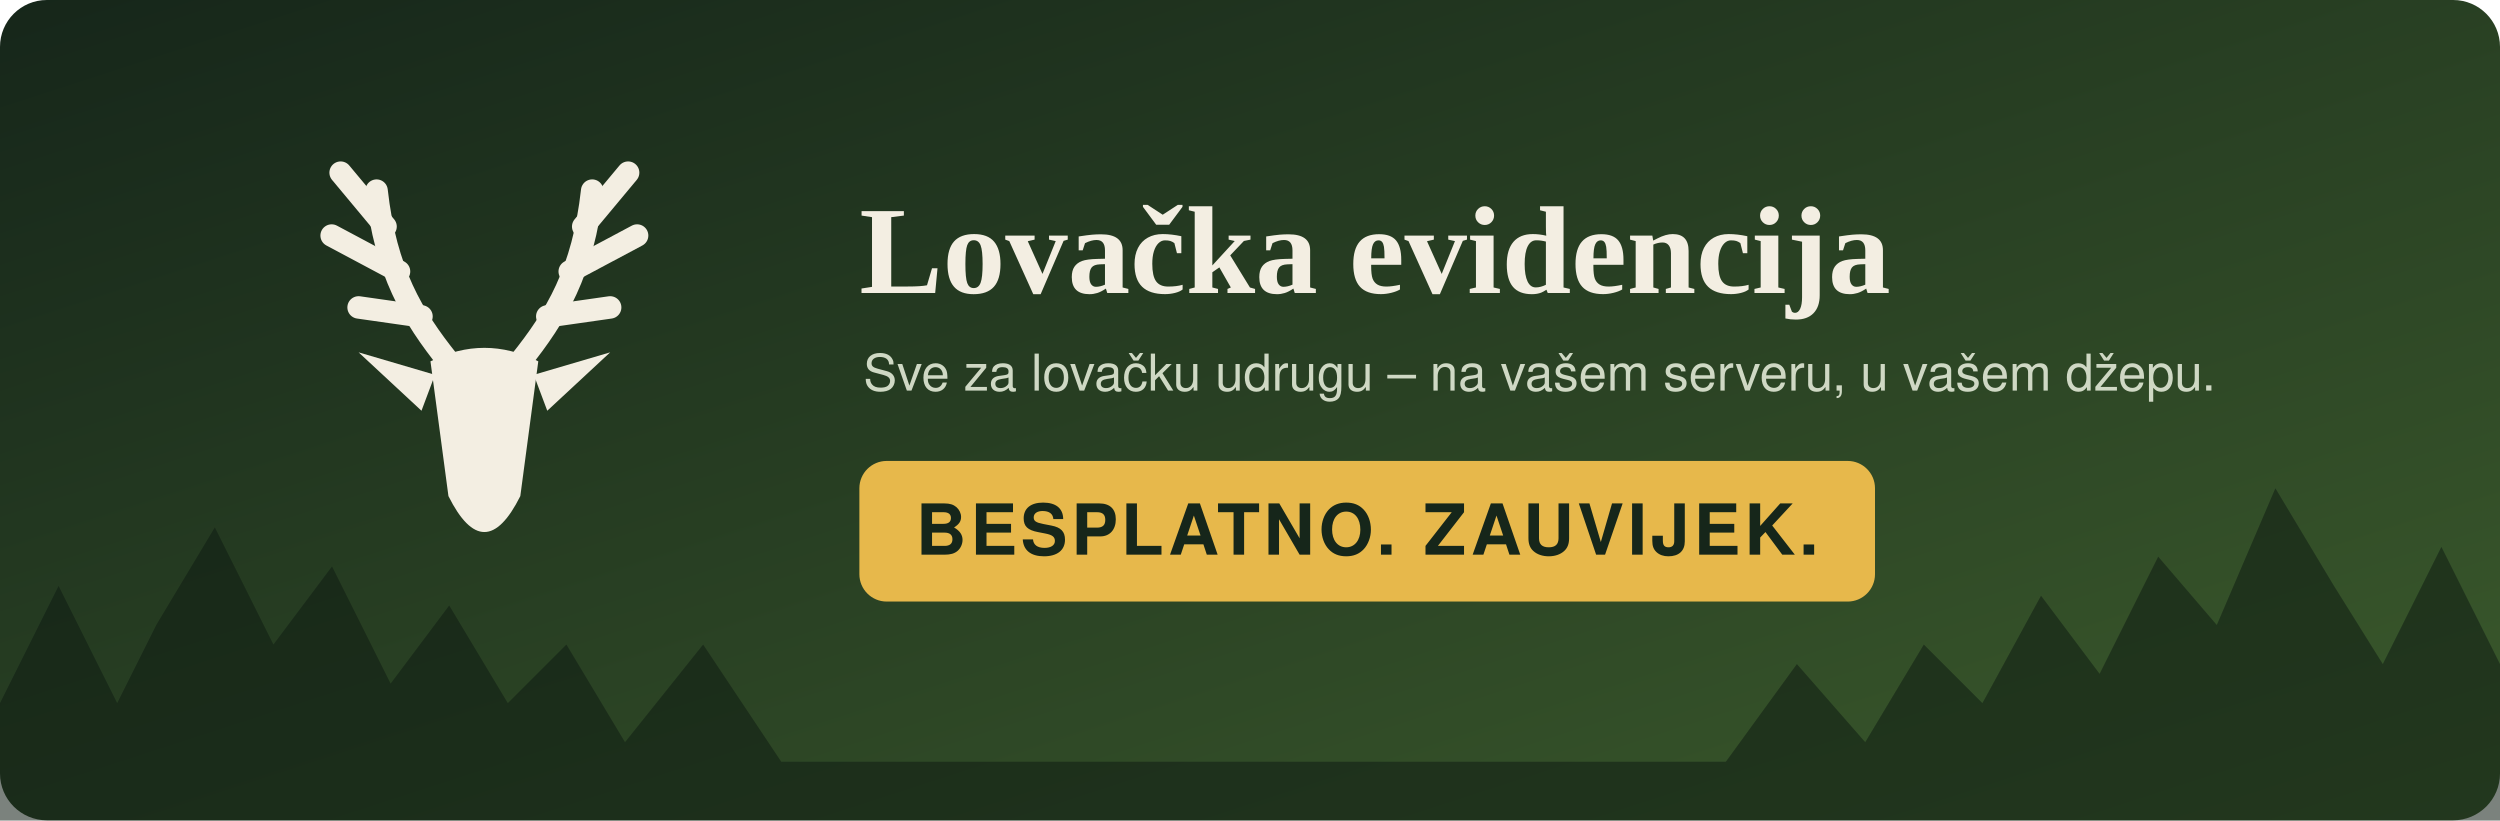
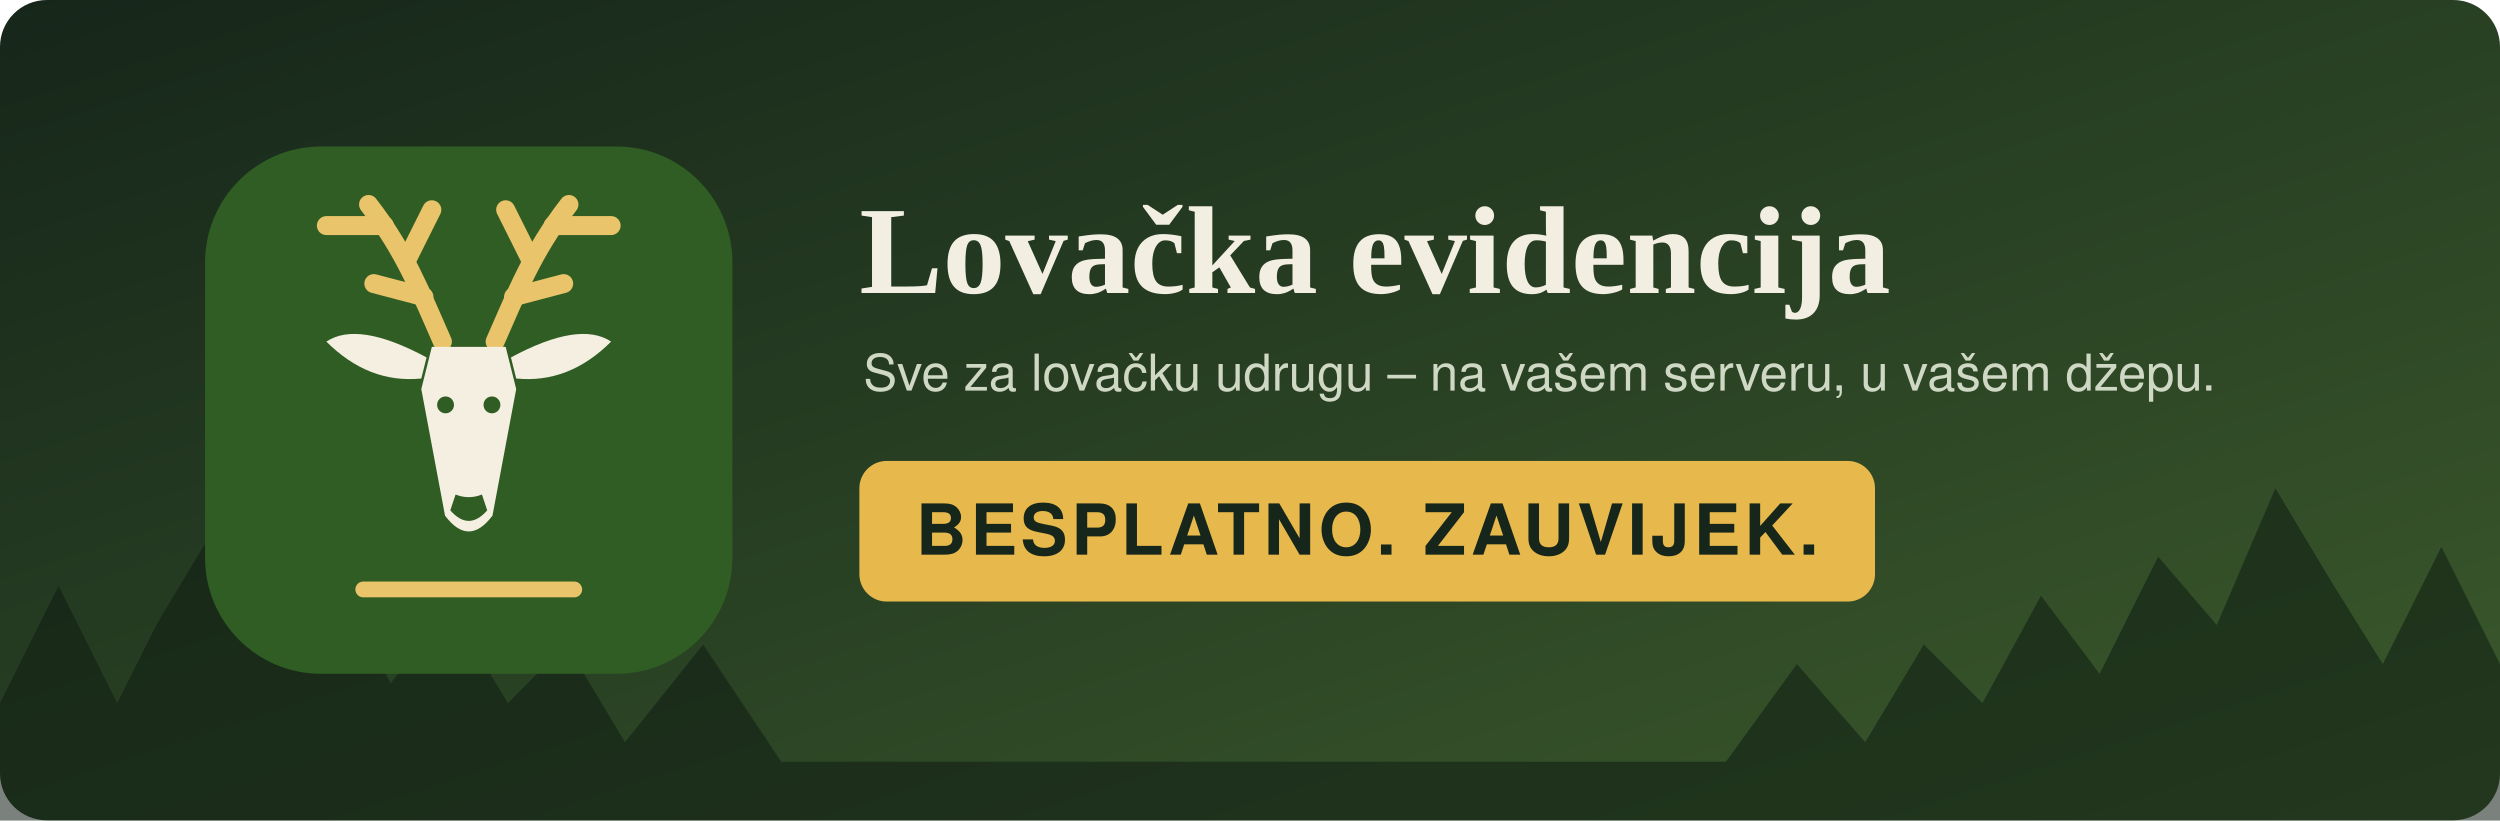
<svg xmlns="http://www.w3.org/2000/svg" width="1280" height="420" viewBox="0 0 1280 420" role="img" aria-label="Lovačka evidencija – besplatno, zauvijek">
  <defs>
    <linearGradient id="bg" x1="0" y1="0" x2="1" y2="1">
      <stop offset="0" stop-color="#16261A" />
      <stop offset="1" stop-color="#3B5A2C" />
    </linearGradient>
  </defs>
  <rect width="1280" height="420" rx="24" fill="url(#bg)" />
  <g fill="#0F1C12" opacity="0.55">
    <path d="M0 420 L0 360 L30 300 L60 360 L80 320 L110 270 L140 330 L170 290 L200 350 L230 310 L260 360 L290 330 L320 380 L360 330 L400 390 L1280 390 L1280 420 Z" />
    <path d="M1280 420 L1280 340 L1250 280 L1220 340 L1195 300 L1165 250 L1135 320 L1105 285 L1075 345 L1045 305 L1015 360 L985 330 L955 380 L920 340 L880 395 L0 395 L0 420 Z" />
  </g>
-   <g transform="translate(110 70) scale(2.3)">
-     <g fill="none" stroke="#F3EEE2" stroke-width="5" stroke-linecap="round" stroke-linejoin="round">
-       <path d="M52 50 C44 40 38 30 36 12" />
-       <path d="M41 30 L26 22" />
-       <path d="M38 20 L28 8" />
-       <path d="M46 40 L32 38" />
-       <path d="M68 50 C76 40 82 30 84 12" />
-       <path d="M79 30 L94 22" />
-       <path d="M82 20 L92 8" />
-       <path d="M74 40 L88 38" />
+   <g transform="translate(105 75) scale(2.7)">
+     <rect width="100" height="100" rx="22" fill="#2f5d23" />
+     <g id="pola-b" fill="none" stroke="#e9c46a" stroke-width="3.6" stroke-linecap="round" stroke-linejoin="round">
+       <path d="M55 37 C59 28 62 20 69 11" />
+       <path d="M58.5 28.5 L68 26" />
+       <path d="M61.5 21 L57 12" />
+       <path d="M66 15 L77 15" />
    </g>
-     <path d="M48 50 Q60 44 72 50 L68 80 Q60 96 52 80 Z" fill="#F3EEE2" />
-     <path d="M49 53 L32 48 L46 61 Z" fill="#F3EEE2" />
-     <path d="M71 53 L88 48 L74 61 Z" fill="#F3EEE2" />
+     <use href="#pola-b" transform="translate(100 0) scale(-1 1)" />
+     <path d="M58 40 Q71 33 77 37 Q69 45 59 44 Z" fill="#f4efe1" />
+     <path d="M42 40 Q29 33 23 37 Q31 45 41 44 Z" fill="#f4efe1" />
+     <path d="M43 38 L57 38 L59 46 L54.5 70 Q50 76 45.5 70 L41 46 Z" fill="#f4efe1" />
+     <path d="M46.5 69 Q50 73 53.5 69 L52.5 66 Q50 67 47.5 66 Z" fill="#2f5d23" />
+     <circle cx="45.6" cy="49" r="1.6" fill="#2f5d23" />
+     <circle cx="54.4" cy="49" r="1.6" fill="#2f5d23" />
+     <path d="M30 84 H70" stroke="#e9c46a" stroke-width="3" stroke-linecap="round" />
  </g>
  <g font-family="Georgia, 'Times New Roman', serif" fill="#F3EEE2">
    <text x="440" y="150" font-size="64" font-weight="700">Lovačka evidencija</text>
  </g>
  <g font-family="'Segoe UI', Helvetica, Arial, sans-serif">
    <text x="442" y="200" font-size="26" fill="#CFD8C4">Sve za lovačku udrugu – na vašem serveru, u vašem džepu.</text>
    <rect x="440" y="236" width="520" height="72" rx="14" fill="#E7B84B" />
    <text x="700" y="284" font-size="36" font-weight="800" fill="#16261A" text-anchor="middle" letter-spacing="2">BESPLATNO. ZAUVIJEK.</text>
  </g>
</svg>
